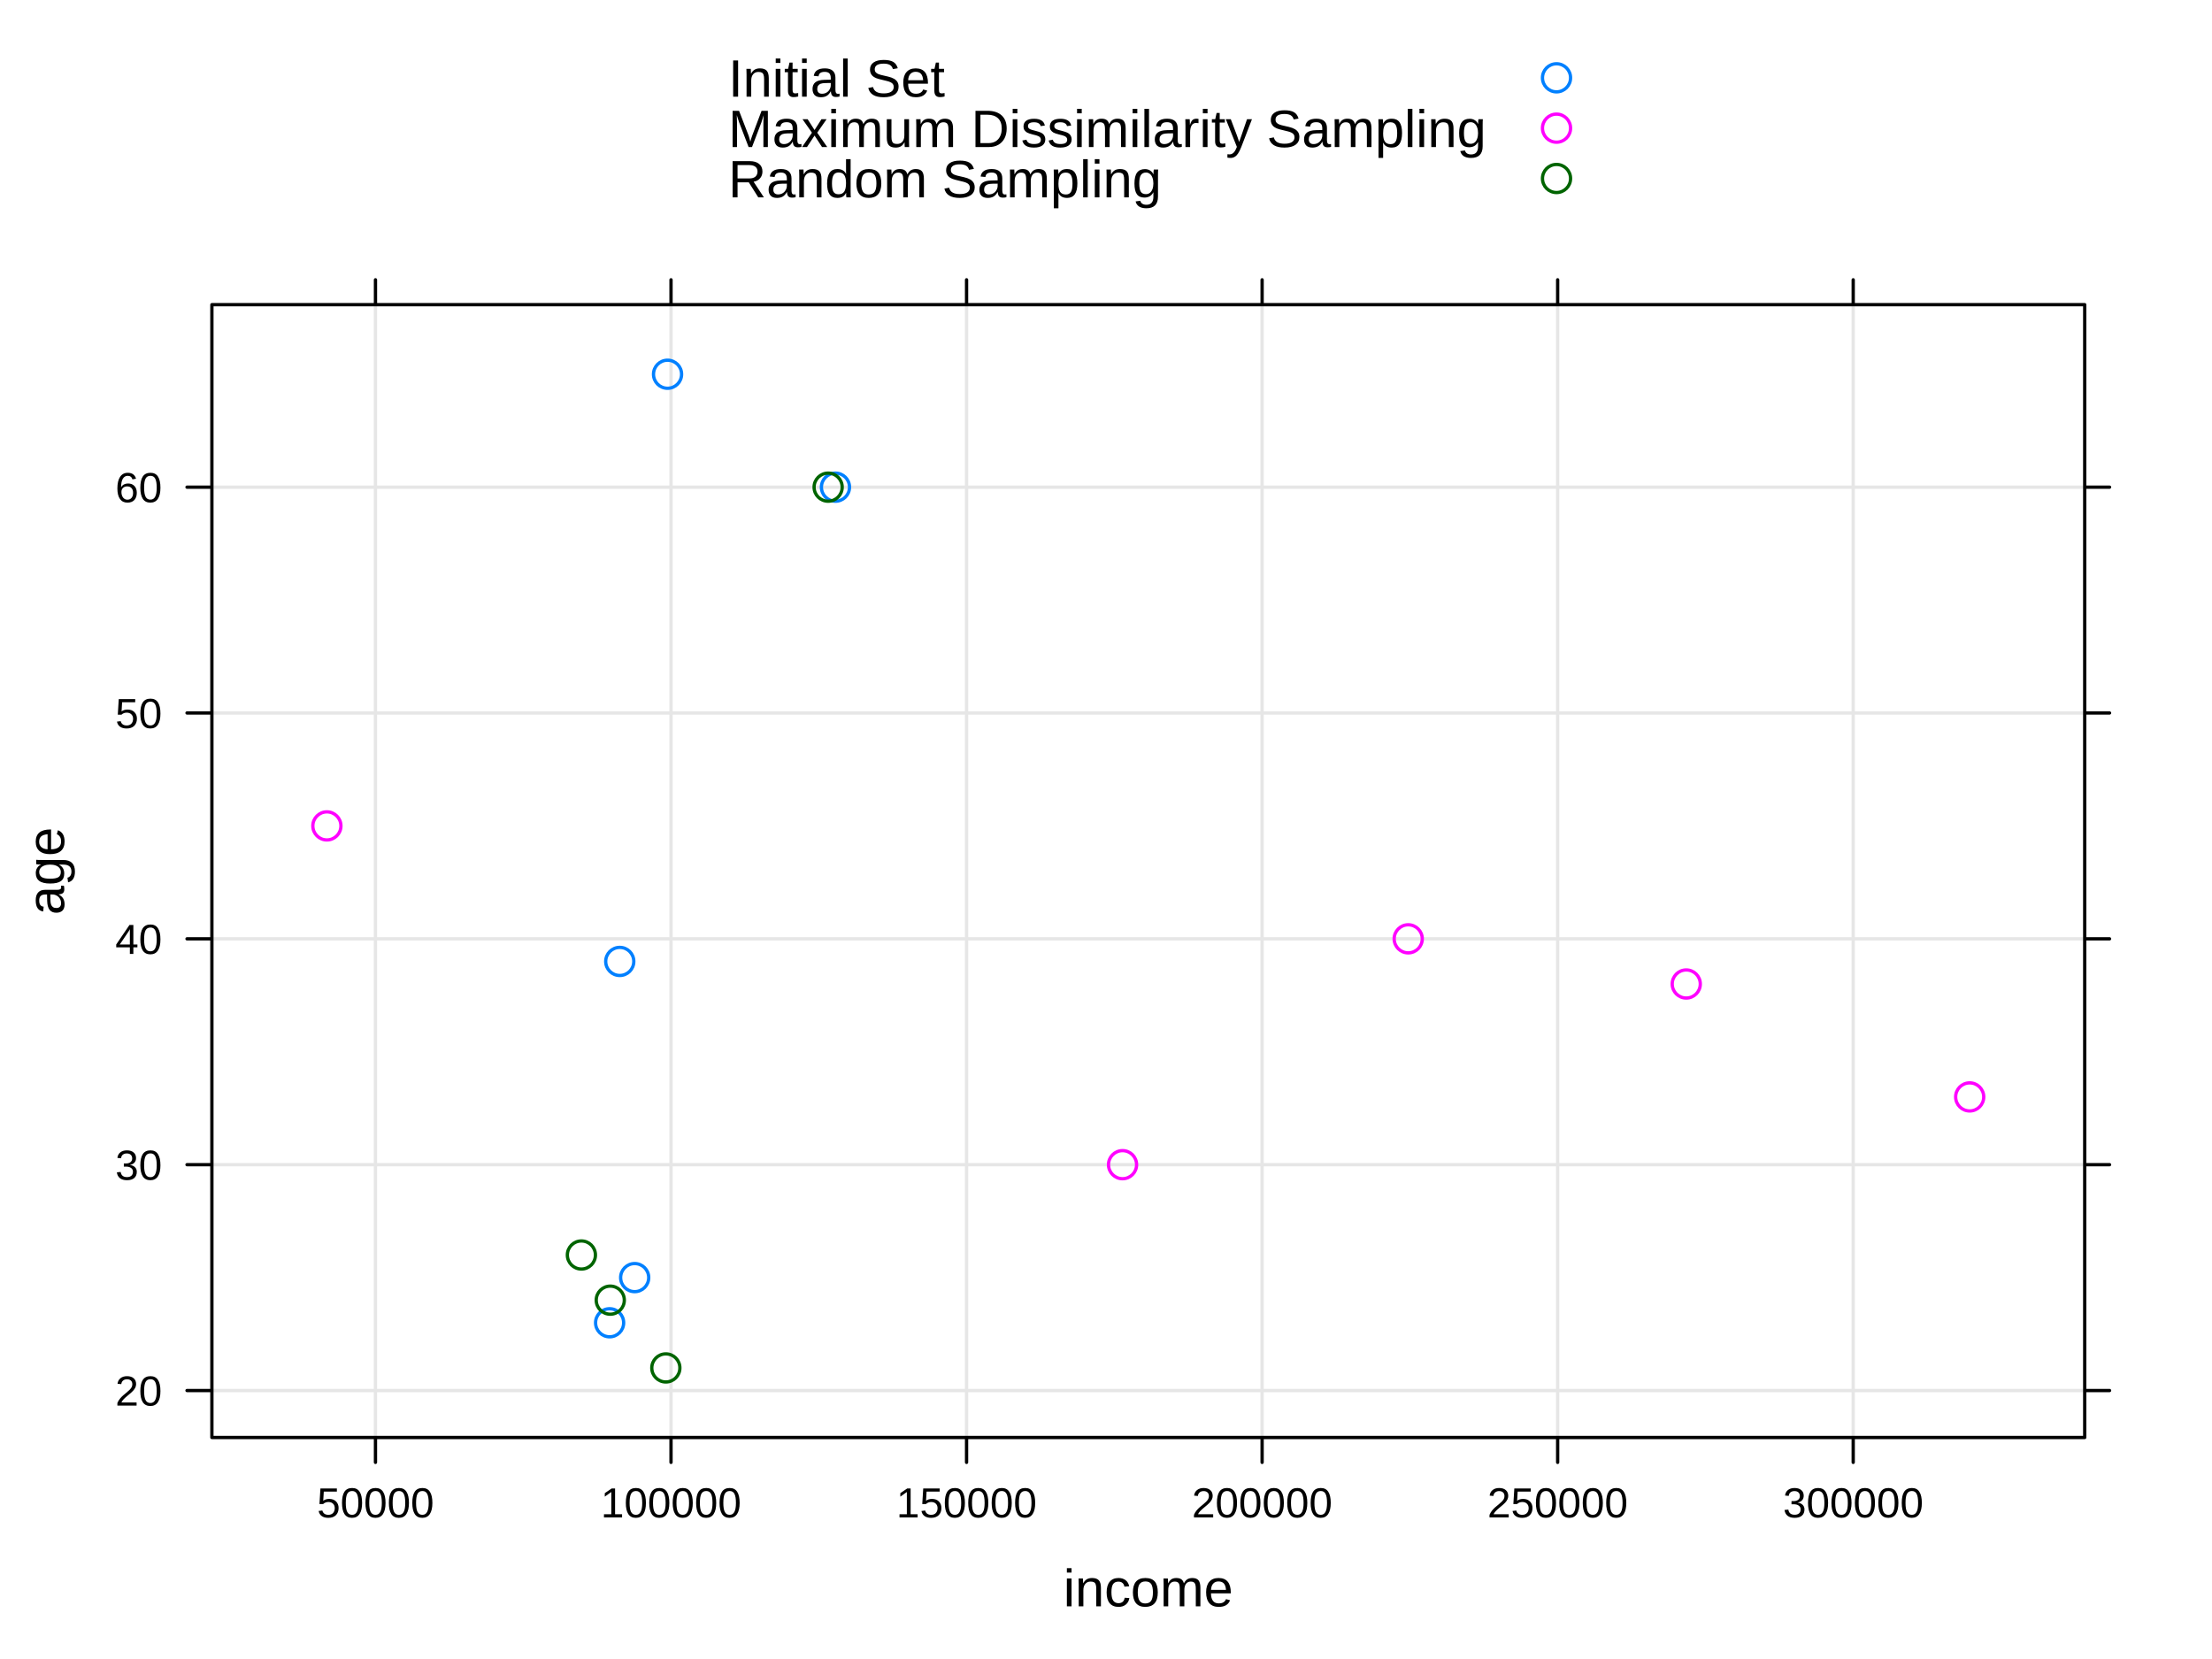
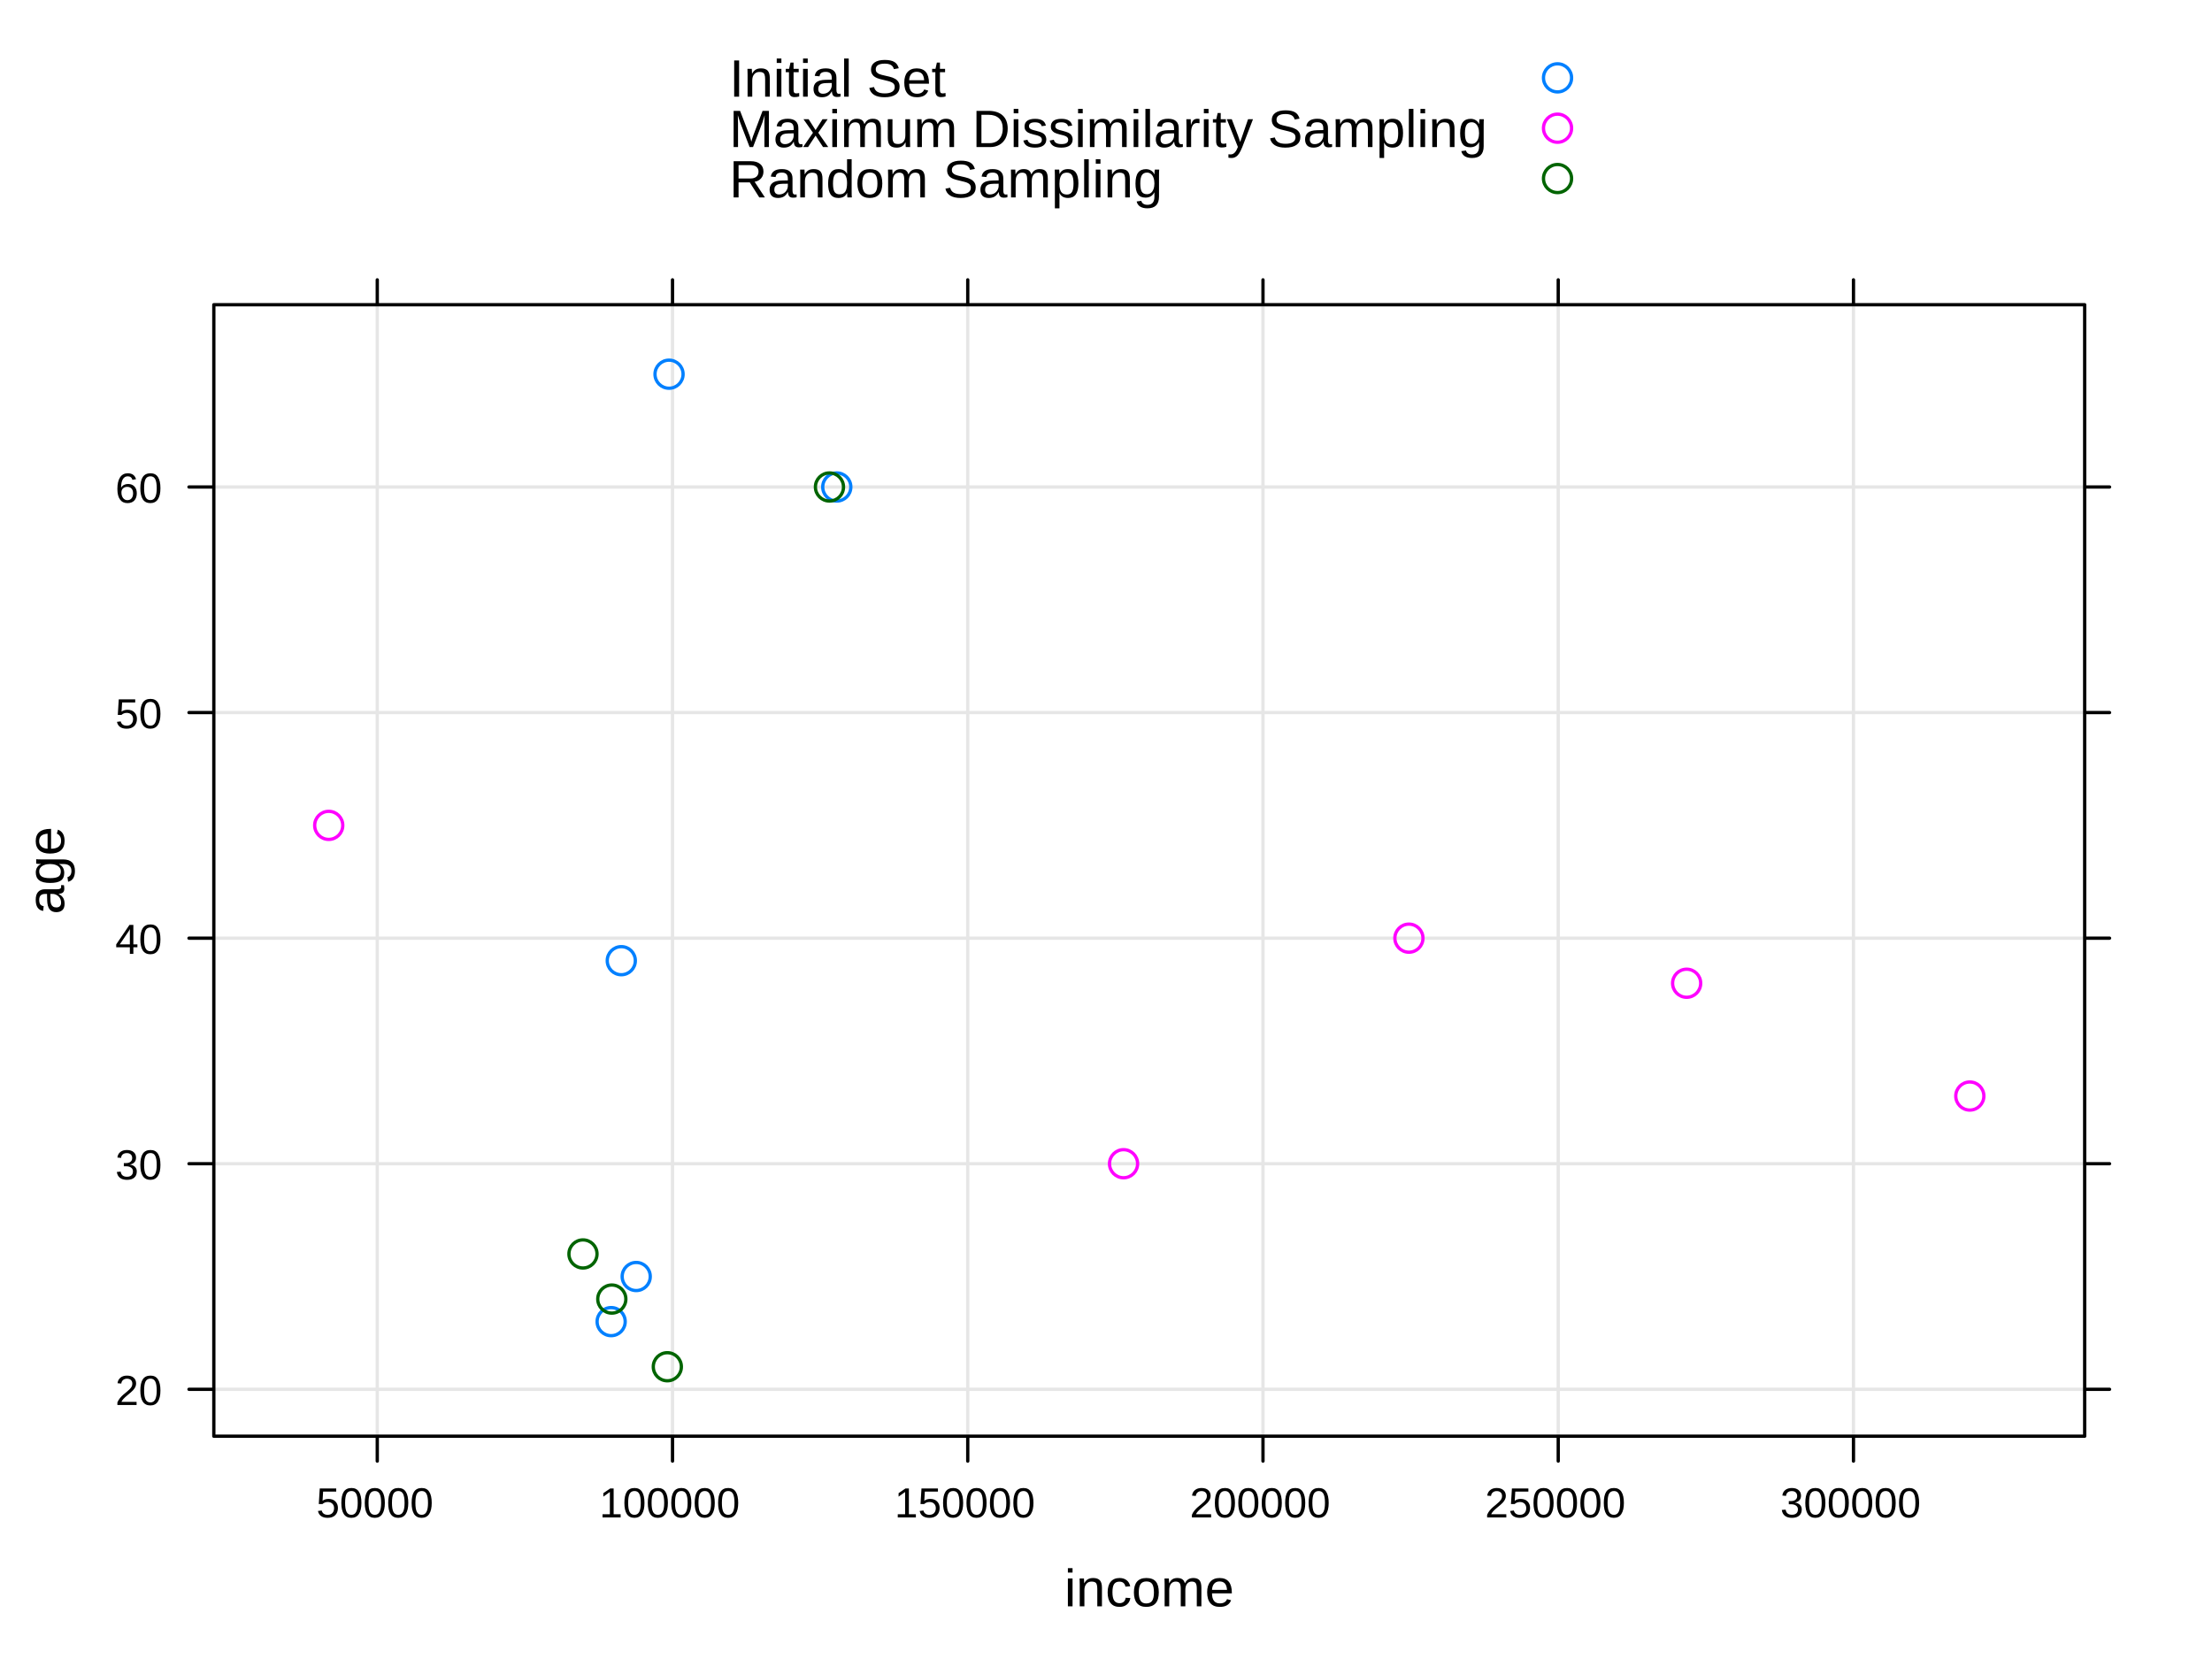
<svg xmlns="http://www.w3.org/2000/svg" viewBox="0 0 504.00 378.00">
  <defs>
    <style type="text/css">
    line, polyline, path, rect, circle {
      fill: none;
      stroke: #000000;
      stroke-linecap: round;
      stroke-linejoin: round;
      stroke-miterlimit: 10.00;
    }
  </style>
  </defs>
  <rect width="100%" height="100%" style="stroke: none; fill: #FFFFFF;" />
  <rect x="0.00" y="0.00" width="504.00" height="378.00" style="stroke-width: 0.75; stroke: none;" />
-   <text x="242.29" y="366.00" style="font-size: 12.00px; font-family: Arial;" textLength="38.68px" lengthAdjust="spacingAndGlyphs">income</text>
-   <text transform="translate(14.59,208.48) rotate(-90)" style="font-size: 12.00px; font-family: Arial;" textLength="20.02px" lengthAdjust="spacingAndGlyphs">age</text>
+   <text x="242.52" y="366.00" style="font-size: 12.00px; font-family: Arial;" textLength="38.68px" lengthAdjust="spacingAndGlyphs">income</text>
+   <text transform="translate(14.59,208.35) rotate(-90)" style="font-size: 12.00px; font-family: Arial;" textLength="20.02px" lengthAdjust="spacingAndGlyphs">age</text>
  <defs>
-     <clipPath id="cpNDguMjc1OHw0NzQuOTkyfDMyNy41M3w2OS40MTc0">
-       <rect x="48.28" y="69.42" width="426.72" height="258.11" />
+     <clipPath id="cpNDguNzI0N3w0NzQuOTkyfDMyNy4yNDJ8NjkuNDI5MQ==">
+       <rect x="48.72" y="69.43" width="426.27" height="257.81" />
    </clipPath>
  </defs>
  <defs>
    <clipPath id="cpMHw1MDR8Mzc4fDA=">
      <rect x="0.00" y="0.00" width="504.00" height="378.00" />
    </clipPath>
  </defs>
-   <line x1="85.55" y1="69.42" x2="85.55" y2="63.75" style="stroke-width: 0.75;" clip-path="url(#cpMHw1MDR8Mzc4fDA=)" />
-   <line x1="152.89" y1="69.42" x2="152.89" y2="63.75" style="stroke-width: 0.75;" clip-path="url(#cpMHw1MDR8Mzc4fDA=)" />
-   <line x1="220.23" y1="69.42" x2="220.23" y2="63.75" style="stroke-width: 0.75;" clip-path="url(#cpMHw1MDR8Mzc4fDA=)" />
-   <line x1="287.57" y1="69.42" x2="287.57" y2="63.75" style="stroke-width: 0.75;" clip-path="url(#cpMHw1MDR8Mzc4fDA=)" />
-   <line x1="354.91" y1="69.42" x2="354.91" y2="63.75" style="stroke-width: 0.75;" clip-path="url(#cpMHw1MDR8Mzc4fDA=)" />
-   <line x1="422.25" y1="69.42" x2="422.25" y2="63.75" style="stroke-width: 0.75;" clip-path="url(#cpMHw1MDR8Mzc4fDA=)" />
-   <line x1="48.28" y1="316.83" x2="42.61" y2="316.83" style="stroke-width: 0.75;" clip-path="url(#cpMHw1MDR8Mzc4fDA=)" />
-   <line x1="48.28" y1="265.37" x2="42.61" y2="265.37" style="stroke-width: 0.75;" clip-path="url(#cpMHw1MDR8Mzc4fDA=)" />
-   <line x1="48.28" y1="213.91" x2="42.61" y2="213.91" style="stroke-width: 0.75;" clip-path="url(#cpMHw1MDR8Mzc4fDA=)" />
-   <line x1="48.28" y1="162.45" x2="42.61" y2="162.45" style="stroke-width: 0.75;" clip-path="url(#cpMHw1MDR8Mzc4fDA=)" />
-   <line x1="48.28" y1="111.00" x2="42.61" y2="111.00" style="stroke-width: 0.75;" clip-path="url(#cpMHw1MDR8Mzc4fDA=)" />
+   <line x1="85.96" y1="69.43" x2="85.96" y2="63.76" style="stroke-width: 0.75;" clip-path="url(#cpMHw1MDR8Mzc4fDA=)" />
+   <line x1="153.23" y1="69.43" x2="153.23" y2="63.76" style="stroke-width: 0.75;" clip-path="url(#cpMHw1MDR8Mzc4fDA=)" />
+   <line x1="220.50" y1="69.43" x2="220.50" y2="63.76" style="stroke-width: 0.75;" clip-path="url(#cpMHw1MDR8Mzc4fDA=)" />
+   <line x1="287.77" y1="69.43" x2="287.77" y2="63.76" style="stroke-width: 0.75;" clip-path="url(#cpMHw1MDR8Mzc4fDA=)" />
+   <line x1="355.04" y1="69.43" x2="355.04" y2="63.76" style="stroke-width: 0.75;" clip-path="url(#cpMHw1MDR8Mzc4fDA=)" />
+   <line x1="422.31" y1="69.43" x2="422.31" y2="63.76" style="stroke-width: 0.75;" clip-path="url(#cpMHw1MDR8Mzc4fDA=)" />
+   <line x1="48.72" y1="316.55" x2="43.06" y2="316.55" style="stroke-width: 0.75;" clip-path="url(#cpMHw1MDR8Mzc4fDA=)" />
+   <line x1="48.72" y1="265.15" x2="43.06" y2="265.15" style="stroke-width: 0.75;" clip-path="url(#cpMHw1MDR8Mzc4fDA=)" />
+   <line x1="48.72" y1="213.76" x2="43.06" y2="213.76" style="stroke-width: 0.75;" clip-path="url(#cpMHw1MDR8Mzc4fDA=)" />
+   <line x1="48.72" y1="162.36" x2="43.06" y2="162.36" style="stroke-width: 0.75;" clip-path="url(#cpMHw1MDR8Mzc4fDA=)" />
+   <line x1="48.72" y1="110.96" x2="43.06" y2="110.96" style="stroke-width: 0.75;" clip-path="url(#cpMHw1MDR8Mzc4fDA=)" />
  <g clip-path="url(#cpMHw1MDR8Mzc4fDA=)">
-     <text x="26.26" y="320.26" style="font-size: 9.60px; font-family: Arial;" textLength="10.68px" lengthAdjust="spacingAndGlyphs">20</text>
+     <text x="26.26" y="320.13" style="font-size: 9.60px; font-family: Arial;" textLength="11.12px" lengthAdjust="spacingAndGlyphs">20</text>
  </g>
  <g clip-path="url(#cpMHw1MDR8Mzc4fDA=)">
-     <text x="26.26" y="268.81" style="font-size: 9.60px; font-family: Arial;" textLength="10.68px" lengthAdjust="spacingAndGlyphs">30</text>
+     <text x="26.26" y="268.73" style="font-size: 9.60px; font-family: Arial;" textLength="11.12px" lengthAdjust="spacingAndGlyphs">30</text>
  </g>
  <g clip-path="url(#cpMHw1MDR8Mzc4fDA=)">
-     <text x="26.26" y="217.35" style="font-size: 9.60px; font-family: Arial;" textLength="10.68px" lengthAdjust="spacingAndGlyphs">40</text>
+     <text x="26.26" y="217.33" style="font-size: 9.60px; font-family: Arial;" textLength="11.12px" lengthAdjust="spacingAndGlyphs">40</text>
  </g>
  <g clip-path="url(#cpMHw1MDR8Mzc4fDA=)">
-     <text x="26.26" y="165.89" style="font-size: 9.60px; font-family: Arial;" textLength="10.68px" lengthAdjust="spacingAndGlyphs">50</text>
+     <text x="26.26" y="165.94" style="font-size: 9.60px; font-family: Arial;" textLength="11.12px" lengthAdjust="spacingAndGlyphs">50</text>
  </g>
  <g clip-path="url(#cpMHw1MDR8Mzc4fDA=)">
-     <text x="26.26" y="114.43" style="font-size: 9.60px; font-family: Arial;" textLength="10.68px" lengthAdjust="spacingAndGlyphs">60</text>
+     <text x="26.26" y="114.54" style="font-size: 9.60px; font-family: Arial;" textLength="11.12px" lengthAdjust="spacingAndGlyphs">60</text>
  </g>
-   <line x1="85.55" y1="327.53" x2="85.55" y2="333.20" style="stroke-width: 0.75;" clip-path="url(#cpMHw1MDR8Mzc4fDA=)" />
-   <line x1="152.89" y1="327.53" x2="152.89" y2="333.20" style="stroke-width: 0.75;" clip-path="url(#cpMHw1MDR8Mzc4fDA=)" />
-   <line x1="220.23" y1="327.53" x2="220.23" y2="333.20" style="stroke-width: 0.75;" clip-path="url(#cpMHw1MDR8Mzc4fDA=)" />
-   <line x1="287.57" y1="327.53" x2="287.57" y2="333.20" style="stroke-width: 0.75;" clip-path="url(#cpMHw1MDR8Mzc4fDA=)" />
-   <line x1="354.91" y1="327.53" x2="354.91" y2="333.20" style="stroke-width: 0.75;" clip-path="url(#cpMHw1MDR8Mzc4fDA=)" />
-   <line x1="422.25" y1="327.53" x2="422.25" y2="333.20" style="stroke-width: 0.75;" clip-path="url(#cpMHw1MDR8Mzc4fDA=)" />
+   <line x1="85.96" y1="327.24" x2="85.96" y2="332.91" style="stroke-width: 0.75;" clip-path="url(#cpMHw1MDR8Mzc4fDA=)" />
+   <line x1="153.23" y1="327.24" x2="153.23" y2="332.91" style="stroke-width: 0.75;" clip-path="url(#cpMHw1MDR8Mzc4fDA=)" />
+   <line x1="220.50" y1="327.24" x2="220.50" y2="332.91" style="stroke-width: 0.75;" clip-path="url(#cpMHw1MDR8Mzc4fDA=)" />
+   <line x1="287.77" y1="327.24" x2="287.77" y2="332.91" style="stroke-width: 0.75;" clip-path="url(#cpMHw1MDR8Mzc4fDA=)" />
+   <line x1="355.04" y1="327.24" x2="355.04" y2="332.91" style="stroke-width: 0.75;" clip-path="url(#cpMHw1MDR8Mzc4fDA=)" />
+   <line x1="422.31" y1="327.24" x2="422.31" y2="332.91" style="stroke-width: 0.75;" clip-path="url(#cpMHw1MDR8Mzc4fDA=)" />
  <g clip-path="url(#cpMHw1MDR8Mzc4fDA=)">
-     <text x="72.21" y="345.74" style="font-size: 9.60px; font-family: Arial;" textLength="26.70px" lengthAdjust="spacingAndGlyphs">50000</text>
+     <text x="72.06" y="345.74" style="font-size: 9.60px; font-family: Arial;" textLength="27.81px" lengthAdjust="spacingAndGlyphs">50000</text>
  </g>
  <g clip-path="url(#cpMHw1MDR8Mzc4fDA=)">
-     <text x="136.88" y="345.74" style="font-size: 9.60px; font-family: Arial;" textLength="32.03px" lengthAdjust="spacingAndGlyphs">100000</text>
+     <text x="136.55" y="345.74" style="font-size: 9.60px; font-family: Arial;" textLength="33.37px" lengthAdjust="spacingAndGlyphs">100000</text>
  </g>
  <g clip-path="url(#cpMHw1MDR8Mzc4fDA=)">
-     <text x="204.22" y="345.74" style="font-size: 9.60px; font-family: Arial;" textLength="32.03px" lengthAdjust="spacingAndGlyphs">150000</text>
+     <text x="203.82" y="345.74" style="font-size: 9.60px; font-family: Arial;" textLength="33.37px" lengthAdjust="spacingAndGlyphs">150000</text>
  </g>
  <g clip-path="url(#cpMHw1MDR8Mzc4fDA=)">
-     <text x="271.56" y="345.74" style="font-size: 9.60px; font-family: Arial;" textLength="32.03px" lengthAdjust="spacingAndGlyphs">200000</text>
+     <text x="271.09" y="345.74" style="font-size: 9.60px; font-family: Arial;" textLength="33.37px" lengthAdjust="spacingAndGlyphs">200000</text>
  </g>
  <g clip-path="url(#cpMHw1MDR8Mzc4fDA=)">
-     <text x="338.90" y="345.74" style="font-size: 9.60px; font-family: Arial;" textLength="32.03px" lengthAdjust="spacingAndGlyphs">250000</text>
+     <text x="338.35" y="345.74" style="font-size: 9.60px; font-family: Arial;" textLength="33.37px" lengthAdjust="spacingAndGlyphs">250000</text>
  </g>
  <g clip-path="url(#cpMHw1MDR8Mzc4fDA=)">
-     <text x="406.24" y="345.74" style="font-size: 9.60px; font-family: Arial;" textLength="32.03px" lengthAdjust="spacingAndGlyphs">300000</text>
+     <text x="405.62" y="345.74" style="font-size: 9.60px; font-family: Arial;" textLength="33.37px" lengthAdjust="spacingAndGlyphs">300000</text>
  </g>
-   <line x1="474.99" y1="316.83" x2="480.66" y2="316.83" style="stroke-width: 0.75;" clip-path="url(#cpMHw1MDR8Mzc4fDA=)" />
-   <line x1="474.99" y1="265.37" x2="480.66" y2="265.37" style="stroke-width: 0.75;" clip-path="url(#cpMHw1MDR8Mzc4fDA=)" />
-   <line x1="474.99" y1="213.91" x2="480.66" y2="213.91" style="stroke-width: 0.75;" clip-path="url(#cpMHw1MDR8Mzc4fDA=)" />
-   <line x1="474.99" y1="162.45" x2="480.66" y2="162.45" style="stroke-width: 0.75;" clip-path="url(#cpMHw1MDR8Mzc4fDA=)" />
-   <line x1="474.99" y1="111.00" x2="480.66" y2="111.00" style="stroke-width: 0.75;" clip-path="url(#cpMHw1MDR8Mzc4fDA=)" />
+   <line x1="474.99" y1="316.55" x2="480.66" y2="316.55" style="stroke-width: 0.75;" clip-path="url(#cpMHw1MDR8Mzc4fDA=)" />
+   <line x1="474.99" y1="265.15" x2="480.66" y2="265.15" style="stroke-width: 0.75;" clip-path="url(#cpMHw1MDR8Mzc4fDA=)" />
+   <line x1="474.99" y1="213.76" x2="480.66" y2="213.76" style="stroke-width: 0.75;" clip-path="url(#cpMHw1MDR8Mzc4fDA=)" />
+   <line x1="474.99" y1="162.36" x2="480.66" y2="162.36" style="stroke-width: 0.75;" clip-path="url(#cpMHw1MDR8Mzc4fDA=)" />
+   <line x1="474.99" y1="110.96" x2="480.66" y2="110.96" style="stroke-width: 0.75;" clip-path="url(#cpMHw1MDR8Mzc4fDA=)" />
  <defs>
-     <clipPath id="cpNDguMjc1OHw0NzQuOTkyfDMyNy41M3w2OS40MTc0">
-       <rect x="48.28" y="69.42" width="426.72" height="258.11" />
+     <clipPath id="cpNDguNzI0N3w0NzQuOTkyfDMyNy4yNDJ8NjkuNDI5MQ==">
+       <rect x="48.72" y="69.43" width="426.27" height="257.81" />
    </clipPath>
  </defs>
-   <line x1="48.28" y1="316.83" x2="474.99" y2="316.83" style="stroke-width: 0.75; stroke: #E6E6E6;" clip-path="url(#cpNDguMjc1OHw0NzQuOTkyfDMyNy41M3w2OS40MTc0)" />
-   <line x1="48.28" y1="265.37" x2="474.99" y2="265.37" style="stroke-width: 0.75; stroke: #E6E6E6;" clip-path="url(#cpNDguMjc1OHw0NzQuOTkyfDMyNy41M3w2OS40MTc0)" />
-   <line x1="48.28" y1="213.91" x2="474.99" y2="213.91" style="stroke-width: 0.75; stroke: #E6E6E6;" clip-path="url(#cpNDguMjc1OHw0NzQuOTkyfDMyNy41M3w2OS40MTc0)" />
-   <line x1="48.28" y1="162.45" x2="474.99" y2="162.45" style="stroke-width: 0.75; stroke: #E6E6E6;" clip-path="url(#cpNDguMjc1OHw0NzQuOTkyfDMyNy41M3w2OS40MTc0)" />
-   <line x1="48.28" y1="111.00" x2="474.99" y2="111.00" style="stroke-width: 0.75; stroke: #E6E6E6;" clip-path="url(#cpNDguMjc1OHw0NzQuOTkyfDMyNy41M3w2OS40MTc0)" />
-   <line x1="85.55" y1="327.53" x2="85.55" y2="69.42" style="stroke-width: 0.75; stroke: #E6E6E6;" clip-path="url(#cpNDguMjc1OHw0NzQuOTkyfDMyNy41M3w2OS40MTc0)" />
-   <line x1="152.89" y1="327.53" x2="152.89" y2="69.42" style="stroke-width: 0.75; stroke: #E6E6E6;" clip-path="url(#cpNDguMjc1OHw0NzQuOTkyfDMyNy41M3w2OS40MTc0)" />
-   <line x1="220.23" y1="327.53" x2="220.23" y2="69.42" style="stroke-width: 0.75; stroke: #E6E6E6;" clip-path="url(#cpNDguMjc1OHw0NzQuOTkyfDMyNy41M3w2OS40MTc0)" />
-   <line x1="287.57" y1="327.53" x2="287.57" y2="69.42" style="stroke-width: 0.75; stroke: #E6E6E6;" clip-path="url(#cpNDguMjc1OHw0NzQuOTkyfDMyNy41M3w2OS40MTc0)" />
-   <line x1="354.91" y1="327.53" x2="354.91" y2="69.42" style="stroke-width: 0.75; stroke: #E6E6E6;" clip-path="url(#cpNDguMjc1OHw0NzQuOTkyfDMyNy41M3w2OS40MTc0)" />
-   <line x1="422.25" y1="327.53" x2="422.25" y2="69.42" style="stroke-width: 0.75; stroke: #E6E6E6;" clip-path="url(#cpNDguMjc1OHw0NzQuOTkyfDMyNy41M3w2OS40MTc0)" />
-   <circle cx="152.10" cy="85.27" r="2.40pt" style="stroke-width: 0.75; stroke: #0080FF;" clip-path="url(#cpNDguMjc1OHw0NzQuOTkyfDMyNy41M3w2OS40MTc0)" />
-   <circle cx="138.90" cy="301.39" r="2.40pt" style="stroke-width: 0.75; stroke: #0080FF;" clip-path="url(#cpNDguMjc1OHw0NzQuOTkyfDMyNy41M3w2OS40MTc0)" />
-   <circle cx="144.61" cy="291.10" r="2.40pt" style="stroke-width: 0.75; stroke: #0080FF;" clip-path="url(#cpNDguMjc1OHw0NzQuOTkyfDMyNy41M3w2OS40MTc0)" />
-   <circle cx="141.21" cy="219.06" r="2.40pt" style="stroke-width: 0.75; stroke: #0080FF;" clip-path="url(#cpNDguMjc1OHw0NzQuOTkyfDMyNy41M3w2OS40MTc0)" />
-   <circle cx="190.36" cy="111.00" r="2.40pt" style="stroke-width: 0.75; stroke: #0080FF;" clip-path="url(#cpNDguMjc1OHw0NzQuOTkyfDMyNy41M3w2OS40MTc0)" />
-   <circle cx="448.79" cy="249.93" r="2.40pt" style="stroke-width: 0.75; stroke: #FF00FF;" clip-path="url(#cpNDguMjc1OHw0NzQuOTkyfDMyNy41M3w2OS40MTc0)" />
-   <circle cx="320.86" cy="213.91" r="2.40pt" style="stroke-width: 0.75; stroke: #FF00FF;" clip-path="url(#cpNDguMjc1OHw0NzQuOTkyfDMyNy41M3w2OS40MTc0)" />
-   <circle cx="255.77" cy="265.37" r="2.40pt" style="stroke-width: 0.75; stroke: #FF00FF;" clip-path="url(#cpNDguMjc1OHw0NzQuOTkyfDMyNy41M3w2OS40MTc0)" />
-   <circle cx="74.48" cy="188.18" r="2.40pt" style="stroke-width: 0.75; stroke: #FF00FF;" clip-path="url(#cpNDguMjc1OHw0NzQuOTkyfDMyNy41M3w2OS40MTc0)" />
-   <circle cx="384.21" cy="224.20" r="2.40pt" style="stroke-width: 0.75; stroke: #FF00FF;" clip-path="url(#cpNDguMjc1OHw0NzQuOTkyfDMyNy41M3w2OS40MTc0)" />
-   <circle cx="132.47" cy="285.95" r="2.40pt" style="stroke-width: 0.75; stroke: #006400;" clip-path="url(#cpNDguMjc1OHw0NzQuOTkyfDMyNy41M3w2OS40MTc0)" />
-   <circle cx="139.05" cy="296.24" r="2.40pt" style="stroke-width: 0.75; stroke: #006400;" clip-path="url(#cpNDguMjc1OHw0NzQuOTkyfDMyNy41M3w2OS40MTc0)" />
-   <circle cx="151.71" cy="311.68" r="2.40pt" style="stroke-width: 0.75; stroke: #006400;" clip-path="url(#cpNDguMjc1OHw0NzQuOTkyfDMyNy41M3w2OS40MTc0)" />
-   <circle cx="188.69" cy="111.00" r="2.40pt" style="stroke-width: 0.75; stroke: #006400;" clip-path="url(#cpNDguMjc1OHw0NzQuOTkyfDMyNy41M3w2OS40MTc0)" />
+   <line x1="48.72" y1="316.55" x2="474.99" y2="316.55" style="stroke-width: 0.75; stroke: #E6E6E6;" clip-path="url(#cpNDguNzI0N3w0NzQuOTkyfDMyNy4yNDJ8NjkuNDI5MQ==)" />
+   <line x1="48.72" y1="265.15" x2="474.99" y2="265.15" style="stroke-width: 0.75; stroke: #E6E6E6;" clip-path="url(#cpNDguNzI0N3w0NzQuOTkyfDMyNy4yNDJ8NjkuNDI5MQ==)" />
+   <line x1="48.72" y1="213.76" x2="474.99" y2="213.76" style="stroke-width: 0.75; stroke: #E6E6E6;" clip-path="url(#cpNDguNzI0N3w0NzQuOTkyfDMyNy4yNDJ8NjkuNDI5MQ==)" />
+   <line x1="48.72" y1="162.36" x2="474.99" y2="162.36" style="stroke-width: 0.75; stroke: #E6E6E6;" clip-path="url(#cpNDguNzI0N3w0NzQuOTkyfDMyNy4yNDJ8NjkuNDI5MQ==)" />
+   <line x1="48.72" y1="110.96" x2="474.99" y2="110.96" style="stroke-width: 0.75; stroke: #E6E6E6;" clip-path="url(#cpNDguNzI0N3w0NzQuOTkyfDMyNy4yNDJ8NjkuNDI5MQ==)" />
+   <line x1="85.96" y1="327.24" x2="85.96" y2="69.43" style="stroke-width: 0.75; stroke: #E6E6E6;" clip-path="url(#cpNDguNzI0N3w0NzQuOTkyfDMyNy4yNDJ8NjkuNDI5MQ==)" />
+   <line x1="153.23" y1="327.24" x2="153.23" y2="69.43" style="stroke-width: 0.75; stroke: #E6E6E6;" clip-path="url(#cpNDguNzI0N3w0NzQuOTkyfDMyNy4yNDJ8NjkuNDI5MQ==)" />
+   <line x1="220.50" y1="327.24" x2="220.50" y2="69.43" style="stroke-width: 0.75; stroke: #E6E6E6;" clip-path="url(#cpNDguNzI0N3w0NzQuOTkyfDMyNy4yNDJ8NjkuNDI5MQ==)" />
+   <line x1="287.77" y1="327.24" x2="287.77" y2="69.43" style="stroke-width: 0.75; stroke: #E6E6E6;" clip-path="url(#cpNDguNzI0N3w0NzQuOTkyfDMyNy4yNDJ8NjkuNDI5MQ==)" />
+   <line x1="355.04" y1="327.24" x2="355.04" y2="69.43" style="stroke-width: 0.75; stroke: #E6E6E6;" clip-path="url(#cpNDguNzI0N3w0NzQuOTkyfDMyNy4yNDJ8NjkuNDI5MQ==)" />
+   <line x1="422.31" y1="327.24" x2="422.31" y2="69.43" style="stroke-width: 0.75; stroke: #E6E6E6;" clip-path="url(#cpNDguNzI0N3w0NzQuOTkyfDMyNy4yNDJ8NjkuNDI5MQ==)" />
+   <circle cx="152.44" cy="85.26" r="2.40pt" style="stroke-width: 0.75; stroke: #0080FF;" clip-path="url(#cpNDguNzI0N3w0NzQuOTkyfDMyNy4yNDJ8NjkuNDI5MQ==)" />
+   <circle cx="139.25" cy="301.13" r="2.40pt" style="stroke-width: 0.75; stroke: #0080FF;" clip-path="url(#cpNDguNzI0N3w0NzQuOTkyfDMyNy4yNDJ8NjkuNDI5MQ==)" />
+   <circle cx="144.96" cy="290.85" r="2.40pt" style="stroke-width: 0.75; stroke: #0080FF;" clip-path="url(#cpNDguNzI0N3w0NzQuOTkyfDMyNy4yNDJ8NjkuNDI5MQ==)" />
+   <circle cx="141.56" cy="218.89" r="2.40pt" style="stroke-width: 0.75; stroke: #0080FF;" clip-path="url(#cpNDguNzI0N3w0NzQuOTkyfDMyNy4yNDJ8NjkuNDI5MQ==)" />
+   <circle cx="190.66" cy="110.96" r="2.40pt" style="stroke-width: 0.75; stroke: #0080FF;" clip-path="url(#cpNDguNzI0N3w0NzQuOTkyfDMyNy4yNDJ8NjkuNDI5MQ==)" />
+   <circle cx="448.82" cy="249.73" r="2.40pt" style="stroke-width: 0.75; stroke: #FF00FF;" clip-path="url(#cpNDguNzI0N3w0NzQuOTkyfDMyNy4yNDJ8NjkuNDI5MQ==)" />
+   <circle cx="321.02" cy="213.76" r="2.40pt" style="stroke-width: 0.75; stroke: #FF00FF;" clip-path="url(#cpNDguNzI0N3w0NzQuOTkyfDMyNy4yNDJ8NjkuNDI5MQ==)" />
+   <circle cx="256.00" cy="265.15" r="2.40pt" style="stroke-width: 0.75; stroke: #FF00FF;" clip-path="url(#cpNDguNzI0N3w0NzQuOTkyfDMyNy4yNDJ8NjkuNDI5MQ==)" />
+   <circle cx="74.90" cy="188.06" r="2.40pt" style="stroke-width: 0.75; stroke: #FF00FF;" clip-path="url(#cpNDguNzI0N3w0NzQuOTkyfDMyNy4yNDJ8NjkuNDI5MQ==)" />
+   <circle cx="384.30" cy="224.03" r="2.40pt" style="stroke-width: 0.75; stroke: #FF00FF;" clip-path="url(#cpNDguNzI0N3w0NzQuOTkyfDMyNy4yNDJ8NjkuNDI5MQ==)" />
+   <circle cx="132.83" cy="285.71" r="2.40pt" style="stroke-width: 0.75; stroke: #006400;" clip-path="url(#cpNDguNzI0N3w0NzQuOTkyfDMyNy4yNDJ8NjkuNDI5MQ==)" />
+   <circle cx="139.40" cy="295.99" r="2.40pt" style="stroke-width: 0.75; stroke: #006400;" clip-path="url(#cpNDguNzI0N3w0NzQuOTkyfDMyNy4yNDJ8NjkuNDI5MQ==)" />
+   <circle cx="152.05" cy="311.41" r="2.40pt" style="stroke-width: 0.75; stroke: #006400;" clip-path="url(#cpNDguNzI0N3w0NzQuOTkyfDMyNy4yNDJ8NjkuNDI5MQ==)" />
+   <circle cx="188.99" cy="110.96" r="2.40pt" style="stroke-width: 0.75; stroke: #006400;" clip-path="url(#cpNDguNzI0N3w0NzQuOTkyfDMyNy4yNDJ8NjkuNDI5MQ==)" />
  <defs>
    <clipPath id="cpMHw1MDR8Mzc4fDA=">
      <rect x="0.00" y="0.00" width="504.00" height="378.00" />
    </clipPath>
  </defs>
-   <rect x="48.28" y="69.42" width="426.72" height="258.11" style="stroke-width: 0.75;" clip-path="url(#cpMHw1MDR8Mzc4fDA=)" />
-   <rect x="159.27" y="12.00" width="204.73" height="34.41" style="stroke-width: 0.75; stroke: none;" clip-path="url(#cpMHw1MDR8Mzc4fDA=)" />
+   <rect x="48.72" y="69.43" width="426.27" height="257.81" style="stroke-width: 0.75;" clip-path="url(#cpMHw1MDR8Mzc4fDA=)" />
+   <rect x="159.49" y="12.00" width="204.73" height="34.42" style="stroke-width: 0.75; stroke: none;" clip-path="url(#cpMHw1MDR8Mzc4fDA=)" />
  <g clip-path="url(#cpMHw1MDR8Mzc4fDA=)">
-     <text x="165.94" y="22.03" style="font-size: 12.00px; font-family: Arial;" textLength="49.36px" lengthAdjust="spacingAndGlyphs">Initial Set</text>
+     <text x="166.17" y="22.03" style="font-size: 12.00px; font-family: Arial;" textLength="49.36px" lengthAdjust="spacingAndGlyphs">Initial Set</text>
  </g>
  <g clip-path="url(#cpMHw1MDR8Mzc4fDA=)">
-     <text x="165.94" y="33.50" style="font-size: 12.00px; font-family: Arial;" textLength="172.69px" lengthAdjust="spacingAndGlyphs">Maximum Dissimilarity Sampling</text>
+     <text x="166.17" y="33.51" style="font-size: 12.00px; font-family: Arial;" textLength="172.69px" lengthAdjust="spacingAndGlyphs">Maximum Dissimilarity Sampling</text>
  </g>
  <g clip-path="url(#cpMHw1MDR8Mzc4fDA=)">
-     <text x="165.94" y="44.97" style="font-size: 12.00px; font-family: Arial;" textLength="98.72px" lengthAdjust="spacingAndGlyphs">Random Sampling</text>
+     <text x="166.17" y="44.98" style="font-size: 12.00px; font-family: Arial;" textLength="98.72px" lengthAdjust="spacingAndGlyphs">Random Sampling</text>
  </g>
-   <circle cx="354.65" cy="17.73" r="2.40pt" style="stroke-width: 0.75; stroke: #0080FF;" clip-path="url(#cpMHw1MDR8Mzc4fDA=)" />
-   <circle cx="354.65" cy="29.20" r="2.40pt" style="stroke-width: 0.75; stroke: #FF00FF;" clip-path="url(#cpMHw1MDR8Mzc4fDA=)" />
-   <circle cx="354.65" cy="40.67" r="2.40pt" style="stroke-width: 0.75; stroke: #006400;" clip-path="url(#cpMHw1MDR8Mzc4fDA=)" />
+   <circle cx="354.88" cy="17.74" r="2.40pt" style="stroke-width: 0.75; stroke: #0080FF;" clip-path="url(#cpMHw1MDR8Mzc4fDA=)" />
+   <circle cx="354.88" cy="29.21" r="2.40pt" style="stroke-width: 0.75; stroke: #FF00FF;" clip-path="url(#cpMHw1MDR8Mzc4fDA=)" />
+   <circle cx="354.88" cy="40.68" r="2.40pt" style="stroke-width: 0.75; stroke: #006400;" clip-path="url(#cpMHw1MDR8Mzc4fDA=)" />
</svg>
